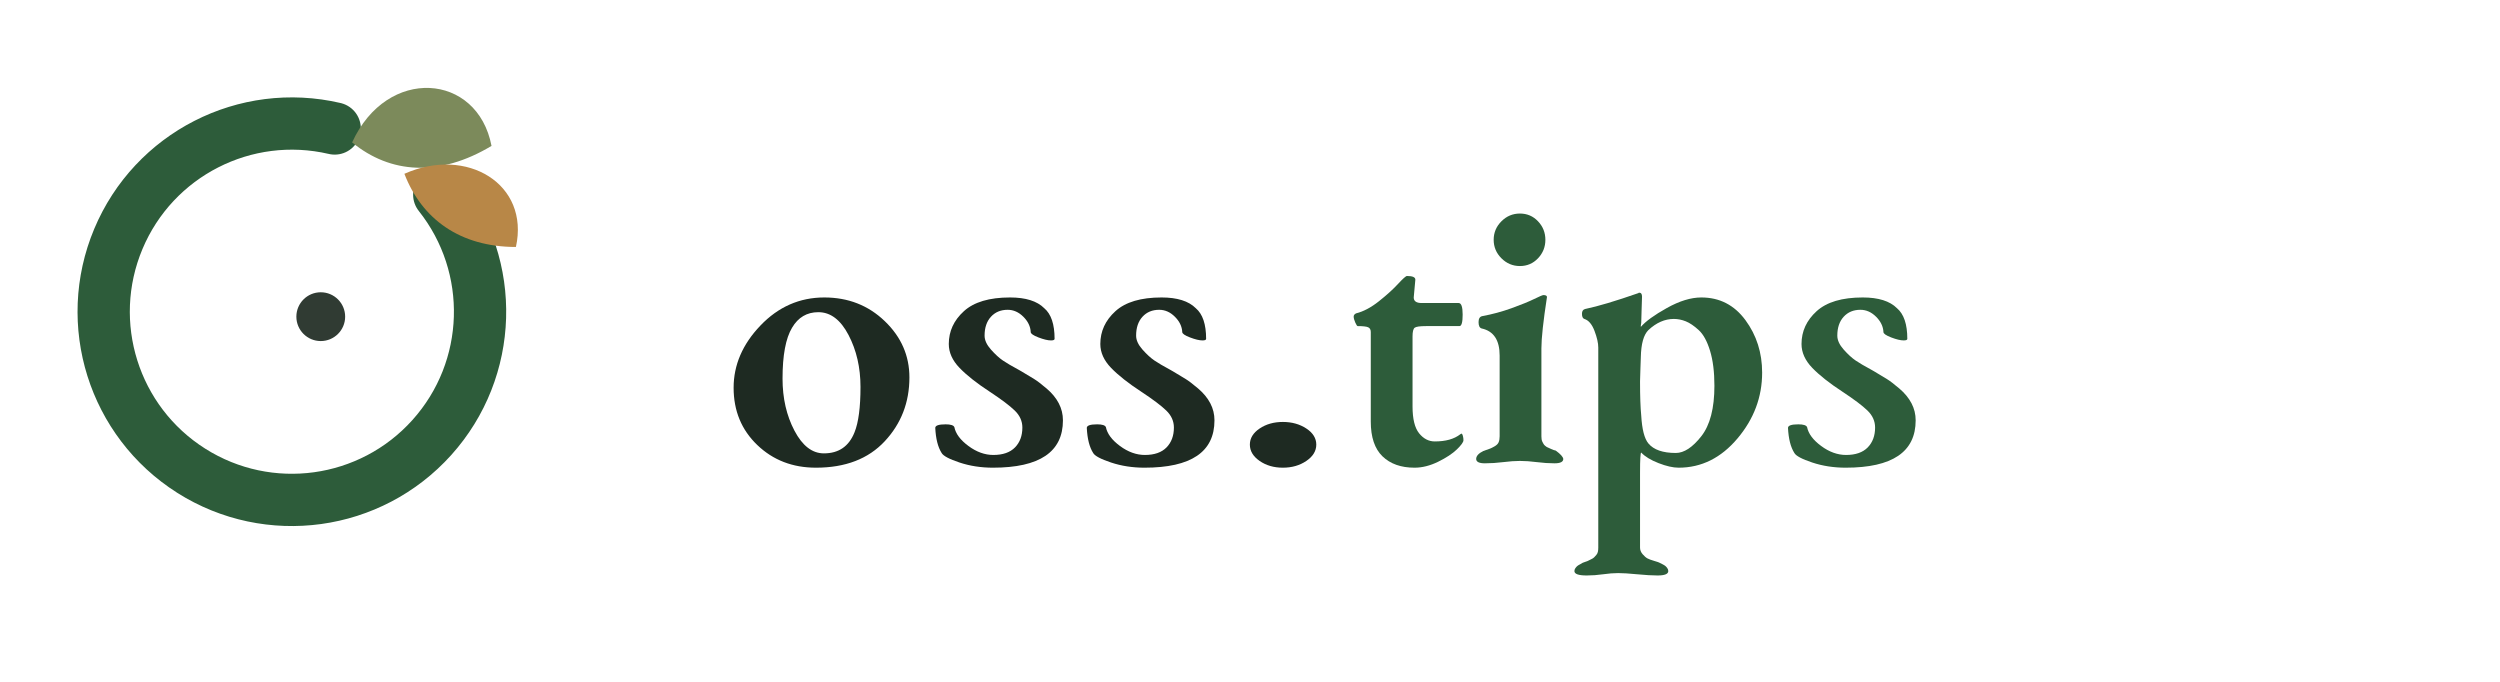
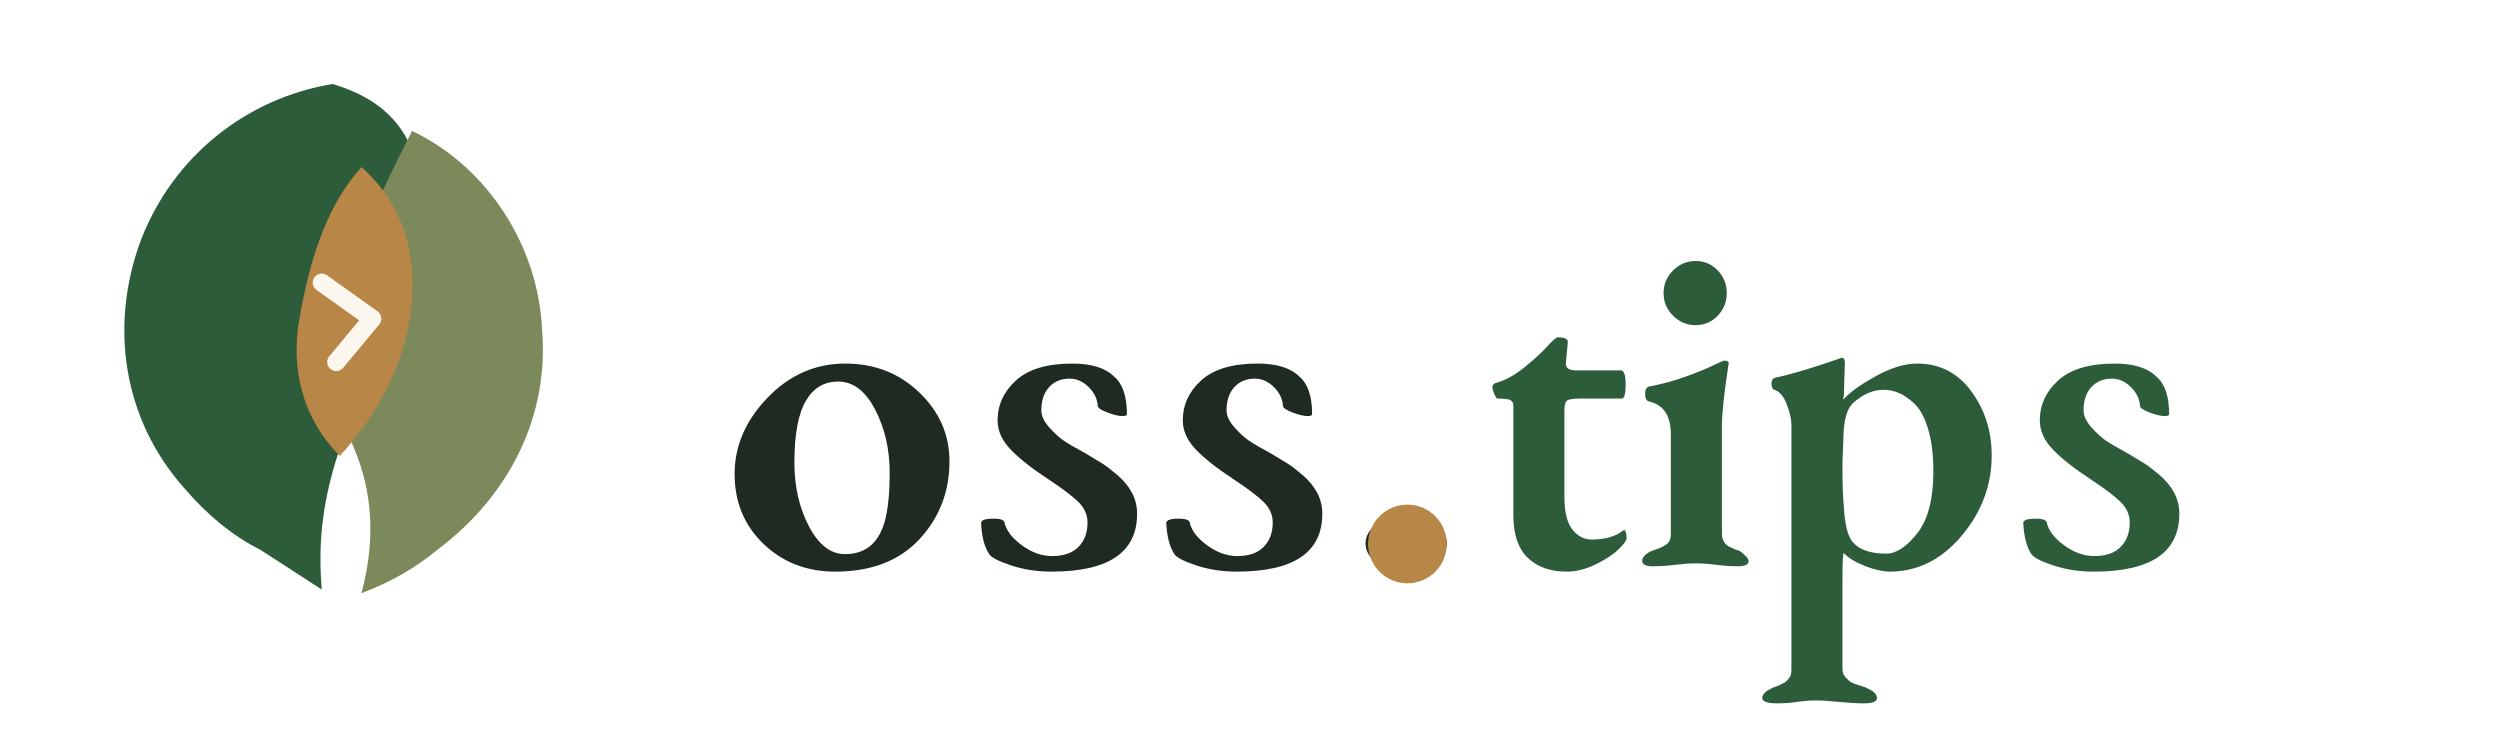
- <svg xmlns="http://www.w3.org/2000/svg" viewBox="0 0 660 180" role="img" aria-labelledby="title desc">
-   <g transform="translate(12 10) scale(.92)">
-     <path d="M113 45 A54 54 0 1 1 83 26" fill="none" stroke="#2D5C3A" stroke-width="15" stroke-linecap="round" />
-     <path d="M88 30 C98 8 124 10 128 31 C113 40 99 39 88 30 Z" fill="#7C8A5B" />
-     <path d="M103 39 C121 31 139 42 135 60 C119 60 108 52 103 39 Z" fill="#B88747" />
-     <circle cx="79" cy="80" r="7" fill="#1E2A22" opacity="0.92" />
+ <svg xmlns="http://www.w3.org/2000/svg" viewBox="0 0 540 160" role="img" aria-labelledby="title desc">
+   <g transform="translate(11 8) scale(.78)">
+     <path d="M78 13C54 17 34 33 25 56c-9 24-5 50 12 69 6 7 13 13 21 17l17 11c-1-12 0-23 4-36 5-16 13-30 19-44 7-17 9-32 1-44-4-8-11-13-21-16Z" fill="#2D5C3A" />
+     <path d="M100 26c21 10 35 32 36 55 2 24-9 46-29 61-6 5-13 9-21 12 4-15 3-28-2-40-7-16-7-31-1-48 5-17 12-30 17-40Z" fill="#7C8A5B" />
+     <path d="M86 36c10 9 15 21 14 36-1 17-9 32-20 44-10-10-14-24-11-39 3-17 8-31 17-41Z" fill="#B88747" />
+     <path d="m75 68 14 10-10 12" fill="none" stroke="#FBF7EF" stroke-linecap="round" stroke-linejoin="round" stroke-width="5" />
  </g>
-   <path d="M248 377Q205 377 182 338Q158 298 158 210Q158 136 188.0 79.0Q218 22 262 22Q318 22 339 75Q354 112 354 189Q354 262 324.0 319.5Q294 377 248 377ZM263 414Q353 414 415.0 354.5Q477 295 477 213Q477 119 415.0 52.5Q353 -14 242 -14Q154 -14 94.5 43.0Q35 100 35 187Q35 273 102.5 343.5Q170 414 263 414Z" transform="translate(190.000,122.000) scale(0.105,-0.105)" fill="#1E2A22" />
-   <path d="M212 383Q186 383 170.0 365.5Q154 348 154 318Q154 301 170.0 283.0Q186 265 200.0 255.5Q214 246 240 232Q245 229 247 228Q267 216 278.5 209.0Q290 202 310.0 185.0Q330 168 340.5 148.0Q351 128 351 105Q351 -14 175 -14Q130 -14 91.0 -1.0Q52 12 46 23Q32 45 30 86Q30 95 56 95Q75 95 78 88Q83 63 113.5 40.5Q144 18 176 18Q212 18 230.5 37.0Q249 56 249 87Q249 111 230.0 129.5Q211 148 167 177Q118 209 91.0 237.0Q64 265 64 297Q64 345 102.0 379.5Q140 414 218 414Q277 414 304 387Q330 365 330 310Q330 306 321 306Q309 306 289.5 313.5Q270 321 270 327Q269 348 251.5 365.5Q234 383 212 383Z" transform="translate(243.760,122.000) scale(0.105,-0.105)" fill="#1E2A22" />
-   <path d="M212 383Q186 383 170.0 365.5Q154 348 154 318Q154 301 170.0 283.0Q186 265 200.0 255.5Q214 246 240 232Q245 229 247 228Q267 216 278.5 209.0Q290 202 310.0 185.0Q330 168 340.5 148.0Q351 128 351 105Q351 -14 175 -14Q130 -14 91.0 -1.0Q52 12 46 23Q32 45 30 86Q30 95 56 95Q75 95 78 88Q83 63 113.5 40.5Q144 18 176 18Q212 18 230.5 37.0Q249 56 249 87Q249 111 230.0 129.5Q211 148 167 177Q118 209 91.0 237.0Q64 265 64 297Q64 345 102.0 379.5Q140 414 218 414Q277 414 304 387Q330 365 330 310Q330 306 321 306Q309 306 289.5 313.5Q270 321 270 327Q269 348 251.5 365.5Q234 383 212 383Z" transform="translate(283.765,122.000) scale(0.105,-0.105)" fill="#1E2A22" />
-   <path d="M83.5 84.5Q108 101 142.0 101.0Q176 101 201.0 84.5Q226 68 226.0 44.0Q226 20 201.0 3.0Q176 -14 142.0 -14.0Q108 -14 83.5 3.0Q59 20 59.0 44.0Q59 68 83.5 84.5Z" transform="translate(323.770,122.000) scale(0.105,-0.105)" fill="#1E2A22" />
-   <path d="M188 -14Q137 -14 107.5 14.5Q78 43 78 102V327Q78 336 71.5 339.0Q65 342 45 342Q43 342 39.0 351.0Q35 360 35 366Q35 371 41 374Q69 381 98.5 404.5Q128 428 146.5 448.0Q165 468 169 468Q191 468 190 458L186 414Q186 400 206 400H299Q309 400 309.0 371.0Q309 342 301 342H217Q194 342 188.5 338.0Q183 334 183 316V140Q183 93 199.5 72.5Q216 52 239 52Q280 52 303 70Q308 75 310 64Q311 60 311 55Q311 48 294.5 32.0Q278 16 247.5 1.0Q217 -14 188 -14Z" transform="translate(353.695,122.000) scale(0.105,-0.105)" fill="#2D5C3A" />
-   <path d="M193 420Q202 420 202 415Q188 324 188 286V65Q188 61 188.5 57.5Q189 54 190.5 51.0Q192 48 193.5 45.5Q195 43 197.5 41.0Q200 39 201.5 38.0Q203 37 207.0 35.5Q211 34 212.5 33.0Q214 32 218.5 30.5Q223 29 224 29Q242 16 243 8Q243 -3 221 -3Q200 -3 176.5 0.0Q153 3 134 3Q116 3 92.0 0.0Q68 -3 46.0 -3.0Q24 -3 24.0 8.0Q24 19 42 28Q44 28 45 29Q56 33 59.0 34.0Q62 35 70.0 39.5Q78 44 80.5 50.0Q83 56 83 65V268Q83 326 38 336Q30 338 30 352Q30 365 39 367Q77 374 113.0 387.0Q149 400 169.5 410.0Q190 420 193 420ZM87.5 512.5Q68 532 68.0 559.0Q68 586 87.5 605.5Q107 625 134.0 625.0Q161 625 179.5 605.5Q198 586 198.0 559.0Q198 532 179.5 512.5Q161 493 134.0 493.0Q107 493 87.5 512.5Z" transform="translate(387.190,122.000) scale(0.105,-0.105)" fill="#2D5C3A" />
-   <path d="M69 -215V288Q69 305 59.5 330.0Q50 355 34 360Q28 362 28 373Q28 383 36 385Q84 395 170 425L171 426H172Q179 426 179 416Q179 410 178.0 385.0Q177 360 177 350Q177 348 176 344V340Q194 361 241.5 387.5Q289 414 328 414Q397 414 439.0 357.0Q481 300 481 225Q481 133 419.0 59.5Q357 -14 271 -14Q250 -14 220.5 -2.5Q191 9 177 24Q174 24 174 -27V-215Q174 -224 180.5 -231.5Q187 -239 192.5 -242.0Q198 -245 210.0 -248.5Q222 -252 223 -253Q225 -254 230.0 -256.5Q235 -259 237.5 -261.0Q240 -263 242.5 -266.5Q245 -270 245 -274Q245 -285 218 -285Q198 -285 167.0 -282.0Q136 -279 119.0 -279.0Q102 -279 81.0 -282.0Q60 -285 40 -285Q9 -285 9 -274Q9 -270 11.5 -266.5Q14 -263 16.5 -261.0Q19 -259 24.0 -256.5Q29 -254 30 -253Q32 -252 37.0 -250.5Q42 -249 44.5 -247.5Q47 -246 51.5 -244.0Q56 -242 58.5 -239.5Q61 -237 64.0 -233.5Q67 -230 68.0 -225.5Q69 -221 69 -215ZM264 23Q295 23 328.0 65.0Q361 107 361 192Q361 244 350.0 280.0Q339 316 321.5 332.0Q304 348 289.0 354.0Q274 360 259 360Q225 360 195 332Q177 314 176 264Q176 257 175.0 236.0Q174 215 174 203Q174 147 177 117Q180 65 195 47Q215 23 264 23Z" transform="translate(414.700,122.000) scale(0.105,-0.105)" fill="#2D5C3A" />
-   <path d="M212 383Q186 383 170.0 365.5Q154 348 154 318Q154 301 170.0 283.0Q186 265 200.0 255.5Q214 246 240 232Q245 229 247 228Q267 216 278.5 209.0Q290 202 310.0 185.0Q330 168 340.5 148.0Q351 128 351 105Q351 -14 175 -14Q130 -14 91.0 -1.0Q52 12 46 23Q32 45 30 86Q30 95 56 95Q75 95 78 88Q83 63 113.5 40.5Q144 18 176 18Q212 18 230.5 37.0Q249 56 249 87Q249 111 230.0 129.5Q211 148 167 177Q118 209 91.0 237.0Q64 265 64 297Q64 345 102.0 379.5Q140 414 218 414Q277 414 304 387Q330 365 330 310Q330 306 321 306Q309 306 289.5 313.5Q270 321 270 327Q269 348 251.5 365.5Q234 383 212 383Z" transform="translate(468.880,122.000) scale(0.105,-0.105)" fill="#2D5C3A" />
+   <g transform="translate(-35 0)">
+     <path d="M248 377Q205 377 182 338Q158 298 158 210Q158 136 188.0 79.0Q218 22 262 22Q318 22 339 75Q354 112 354 189Q354 262 324.0 319.5Q294 377 248 377ZM263 414Q353 414 415.0 354.5Q477 295 477 213Q477 119 415.0 52.5Q353 -14 242 -14Q154 -14 94.5 43.0Q35 100 35 187Q35 273 102.5 343.5Q170 414 263 414Z" transform="translate(190.000,122.000) scale(0.105,-0.105)" fill="#1E2A22" />
+     <path d="M212 383Q186 383 170.0 365.5Q154 348 154 318Q154 301 170.0 283.0Q186 265 200.0 255.5Q214 246 240 232Q245 229 247 228Q267 216 278.5 209.0Q290 202 310.0 185.0Q330 168 340.5 148.0Q351 128 351 105Q351 -14 175 -14Q130 -14 91.0 -1.0Q52 12 46 23Q32 45 30 86Q30 95 56 95Q75 95 78 88Q83 63 113.5 40.5Q144 18 176 18Q212 18 230.5 37.0Q249 56 249 87Q249 111 230.0 129.5Q211 148 167 177Q118 209 91.0 237.0Q64 265 64 297Q64 345 102.0 379.5Q140 414 218 414Q277 414 304 387Q330 365 330 310Q330 306 321 306Q309 306 289.5 313.5Q270 321 270 327Q269 348 251.5 365.5Q234 383 212 383Z" transform="translate(243.760,122.000) scale(0.105,-0.105)" fill="#1E2A22" />
+     <path d="M212 383Q186 383 170.0 365.5Q154 348 154 318Q154 301 170.0 283.0Q186 265 200.0 255.5Q214 246 240 232Q245 229 247 228Q267 216 278.5 209.0Q290 202 310.0 185.0Q330 168 340.5 148.0Q351 128 351 105Q351 -14 175 -14Q130 -14 91.0 -1.0Q52 12 46 23Q32 45 30 86Q30 95 56 95Q75 95 78 88Q83 63 113.5 40.5Q144 18 176 18Q212 18 230.5 37.0Q249 56 249 87Q249 111 230.0 129.5Q211 148 167 177Q118 209 91.0 237.0Q64 265 64 297Q64 345 102.0 379.5Q140 414 218 414Q277 414 304 387Q330 365 330 310Q330 306 321 306Q309 306 289.5 313.5Q270 321 270 327Q269 348 251.5 365.5Q234 383 212 383Z" transform="translate(283.765,122.000) scale(0.105,-0.105)" fill="#1E2A22" />
+     <path d="M83.5 84.5Q108 101 142.0 101.0Q176 101 201.0 84.5Q226 68 226.0 44.0Q226 20 201.0 3.0Q176 -14 142.0 -14.0Q108 -14 83.5 3.0Q59 20 59.0 44.0Q59 68 83.5 84.5Z" transform="translate(323.770,122.000) scale(0.105,-0.105)" fill="#1E2A22" />
+     <path d="M188 -14Q137 -14 107.5 14.5Q78 43 78 102V327Q78 336 71.5 339.0Q65 342 45 342Q43 342 39.0 351.0Q35 360 35 366Q35 371 41 374Q69 381 98.5 404.5Q128 428 146.5 448.0Q165 468 169 468Q191 468 190 458L186 414Q186 400 206 400H299Q309 400 309.0 371.0Q309 342 301 342H217Q194 342 188.5 338.0Q183 334 183 316V140Q183 93 199.5 72.5Q216 52 239 52Q280 52 303 70Q308 75 310 64Q311 60 311 55Q311 48 294.5 32.0Q278 16 247.5 1.0Q217 -14 188 -14Z" transform="translate(353.695,122.000) scale(0.105,-0.105)" fill="#2D5C3A" />
+     <path d="M193 420Q202 420 202 415Q188 324 188 286V65Q188 61 188.5 57.5Q189 54 190.5 51.0Q192 48 193.5 45.5Q195 43 197.5 41.0Q200 39 201.5 38.0Q203 37 207.0 35.5Q211 34 212.5 33.0Q214 32 218.5 30.5Q223 29 224 29Q242 16 243 8Q243 -3 221 -3Q200 -3 176.5 0.0Q153 3 134 3Q116 3 92.0 0.0Q68 -3 46.0 -3.0Q24 -3 24.0 8.0Q24 19 42 28Q44 28 45 29Q56 33 59.0 34.0Q62 35 70.0 39.5Q78 44 80.5 50.0Q83 56 83 65V268Q83 326 38 336Q30 338 30 352Q30 365 39 367Q77 374 113.0 387.0Q149 400 169.5 410.0Q190 420 193 420ZM87.5 512.5Q68 532 68.0 559.0Q68 586 87.5 605.5Q107 625 134.0 625.0Q161 625 179.5 605.5Q198 586 198.0 559.0Q198 532 179.5 512.5Q161 493 134.0 493.0Q107 493 87.5 512.5Z" transform="translate(387.190,122.000) scale(0.105,-0.105)" fill="#2D5C3A" />
+     <path d="M69 -215V288Q69 305 59.5 330.0Q50 355 34 360Q28 362 28 373Q28 383 36 385Q84 395 170 425L171 426H172Q179 426 179 416Q179 410 178.0 385.0Q177 360 177 350Q177 348 176 344V340Q194 361 241.5 387.5Q289 414 328 414Q397 414 439.0 357.0Q481 300 481 225Q481 133 419.0 59.5Q357 -14 271 -14Q250 -14 220.5 -2.5Q191 9 177 24Q174 24 174 -27V-215Q174 -224 180.5 -231.5Q187 -239 192.5 -242.0Q198 -245 210.0 -248.5Q222 -252 223 -253Q225 -254 230.0 -256.5Q235 -259 237.5 -261.0Q240 -263 242.5 -266.5Q245 -270 245 -274Q245 -285 218 -285Q198 -285 167.0 -282.0Q136 -279 119.0 -279.0Q102 -279 81.0 -282.0Q60 -285 40 -285Q9 -285 9 -274Q9 -270 11.5 -266.5Q14 -263 16.5 -261.0Q19 -259 24.0 -256.5Q29 -254 30 -253Q32 -252 37.0 -250.5Q42 -249 44.5 -247.5Q47 -246 51.5 -244.0Q56 -242 58.5 -239.5Q61 -237 64.0 -233.5Q67 -230 68.0 -225.5Q69 -221 69 -215ZM264 23Q295 23 328.0 65.0Q361 107 361 192Q361 244 350.0 280.0Q339 316 321.5 332.0Q304 348 289.0 354.0Q274 360 259 360Q225 360 195 332Q177 314 176 264Q176 257 175.0 236.0Q174 215 174 203Q174 147 177 117Q180 65 195 47Q215 23 264 23Z" transform="translate(414.700,122.000) scale(0.105,-0.105)" fill="#2D5C3A" />
+     <path d="M212 383Q186 383 170.0 365.5Q154 348 154 318Q154 301 170.0 283.0Q186 265 200.0 255.5Q214 246 240 232Q245 229 247 228Q267 216 278.5 209.0Q290 202 310.0 185.0Q330 168 340.5 148.0Q351 128 351 105Q351 -14 175 -14Q130 -14 91.0 -1.0Q52 12 46 23Q32 45 30 86Q30 95 56 95Q75 95 78 88Q83 63 113.5 40.5Q144 18 176 18Q212 18 230.5 37.0Q249 56 249 87Q249 111 230.0 129.5Q211 148 167 177Q118 209 91.0 237.0Q64 265 64 297Q64 345 102.0 379.5Q140 414 218 414Q277 414 304 387Q330 365 330 310Q330 306 321 306Q309 306 289.5 313.5Q270 321 270 327Q269 348 251.5 365.5Q234 383 212 383Z" transform="translate(468.880,122.000) scale(0.105,-0.105)" fill="#2D5C3A" />
+     <circle cx="339" cy="117.5" r="8.5" fill="#B88747" />
+   </g>
</svg>
